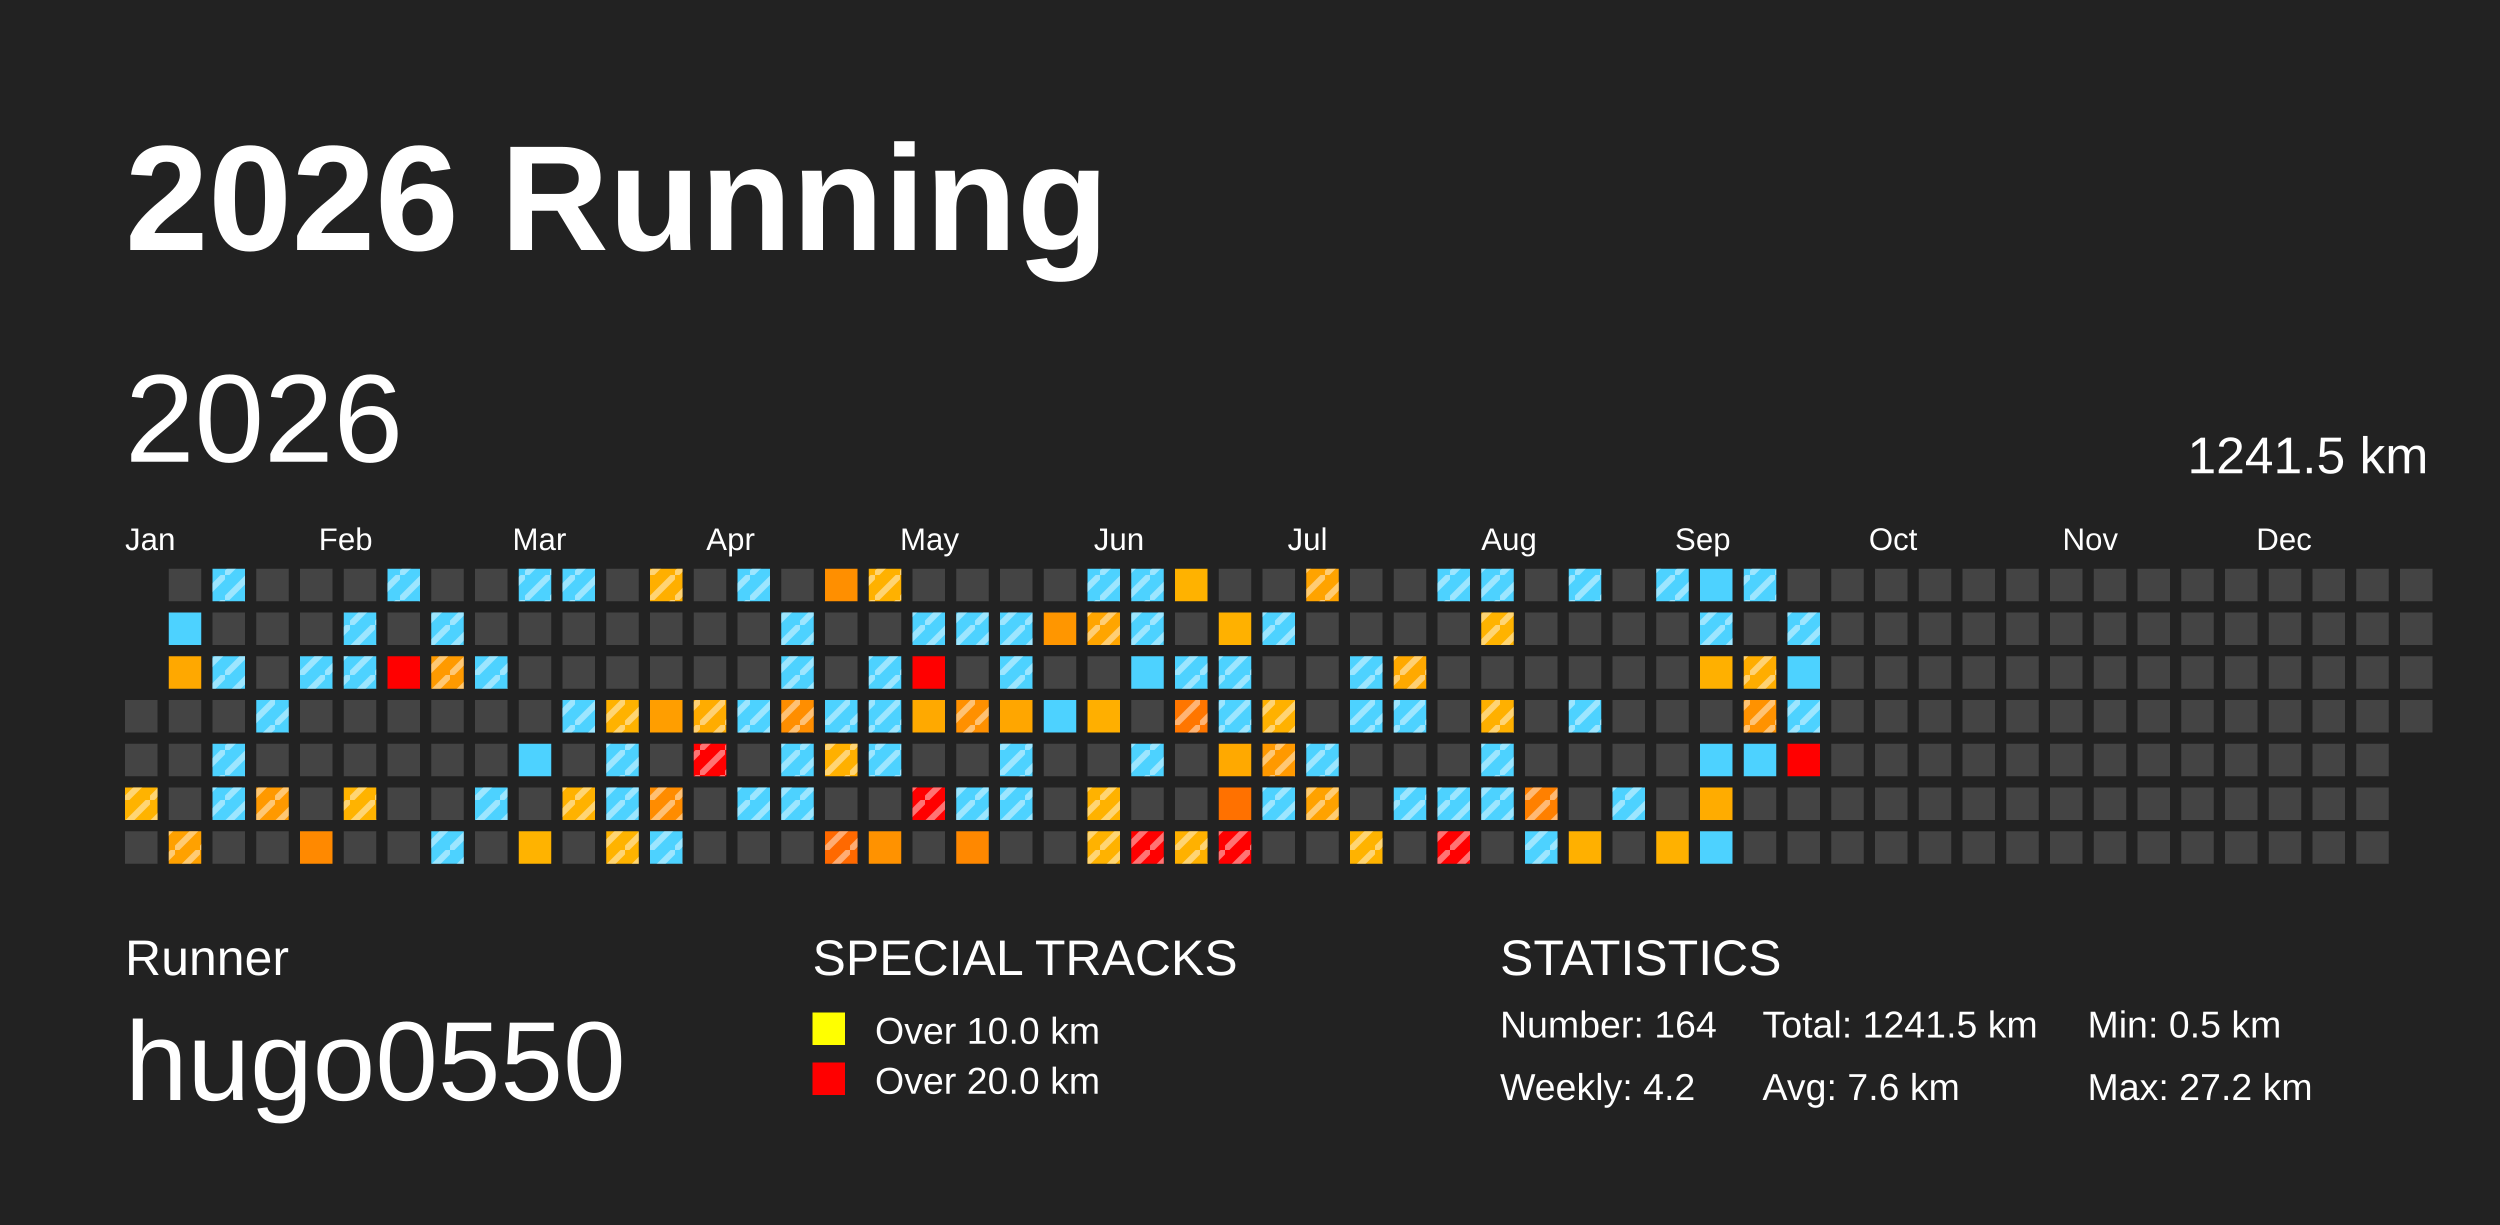
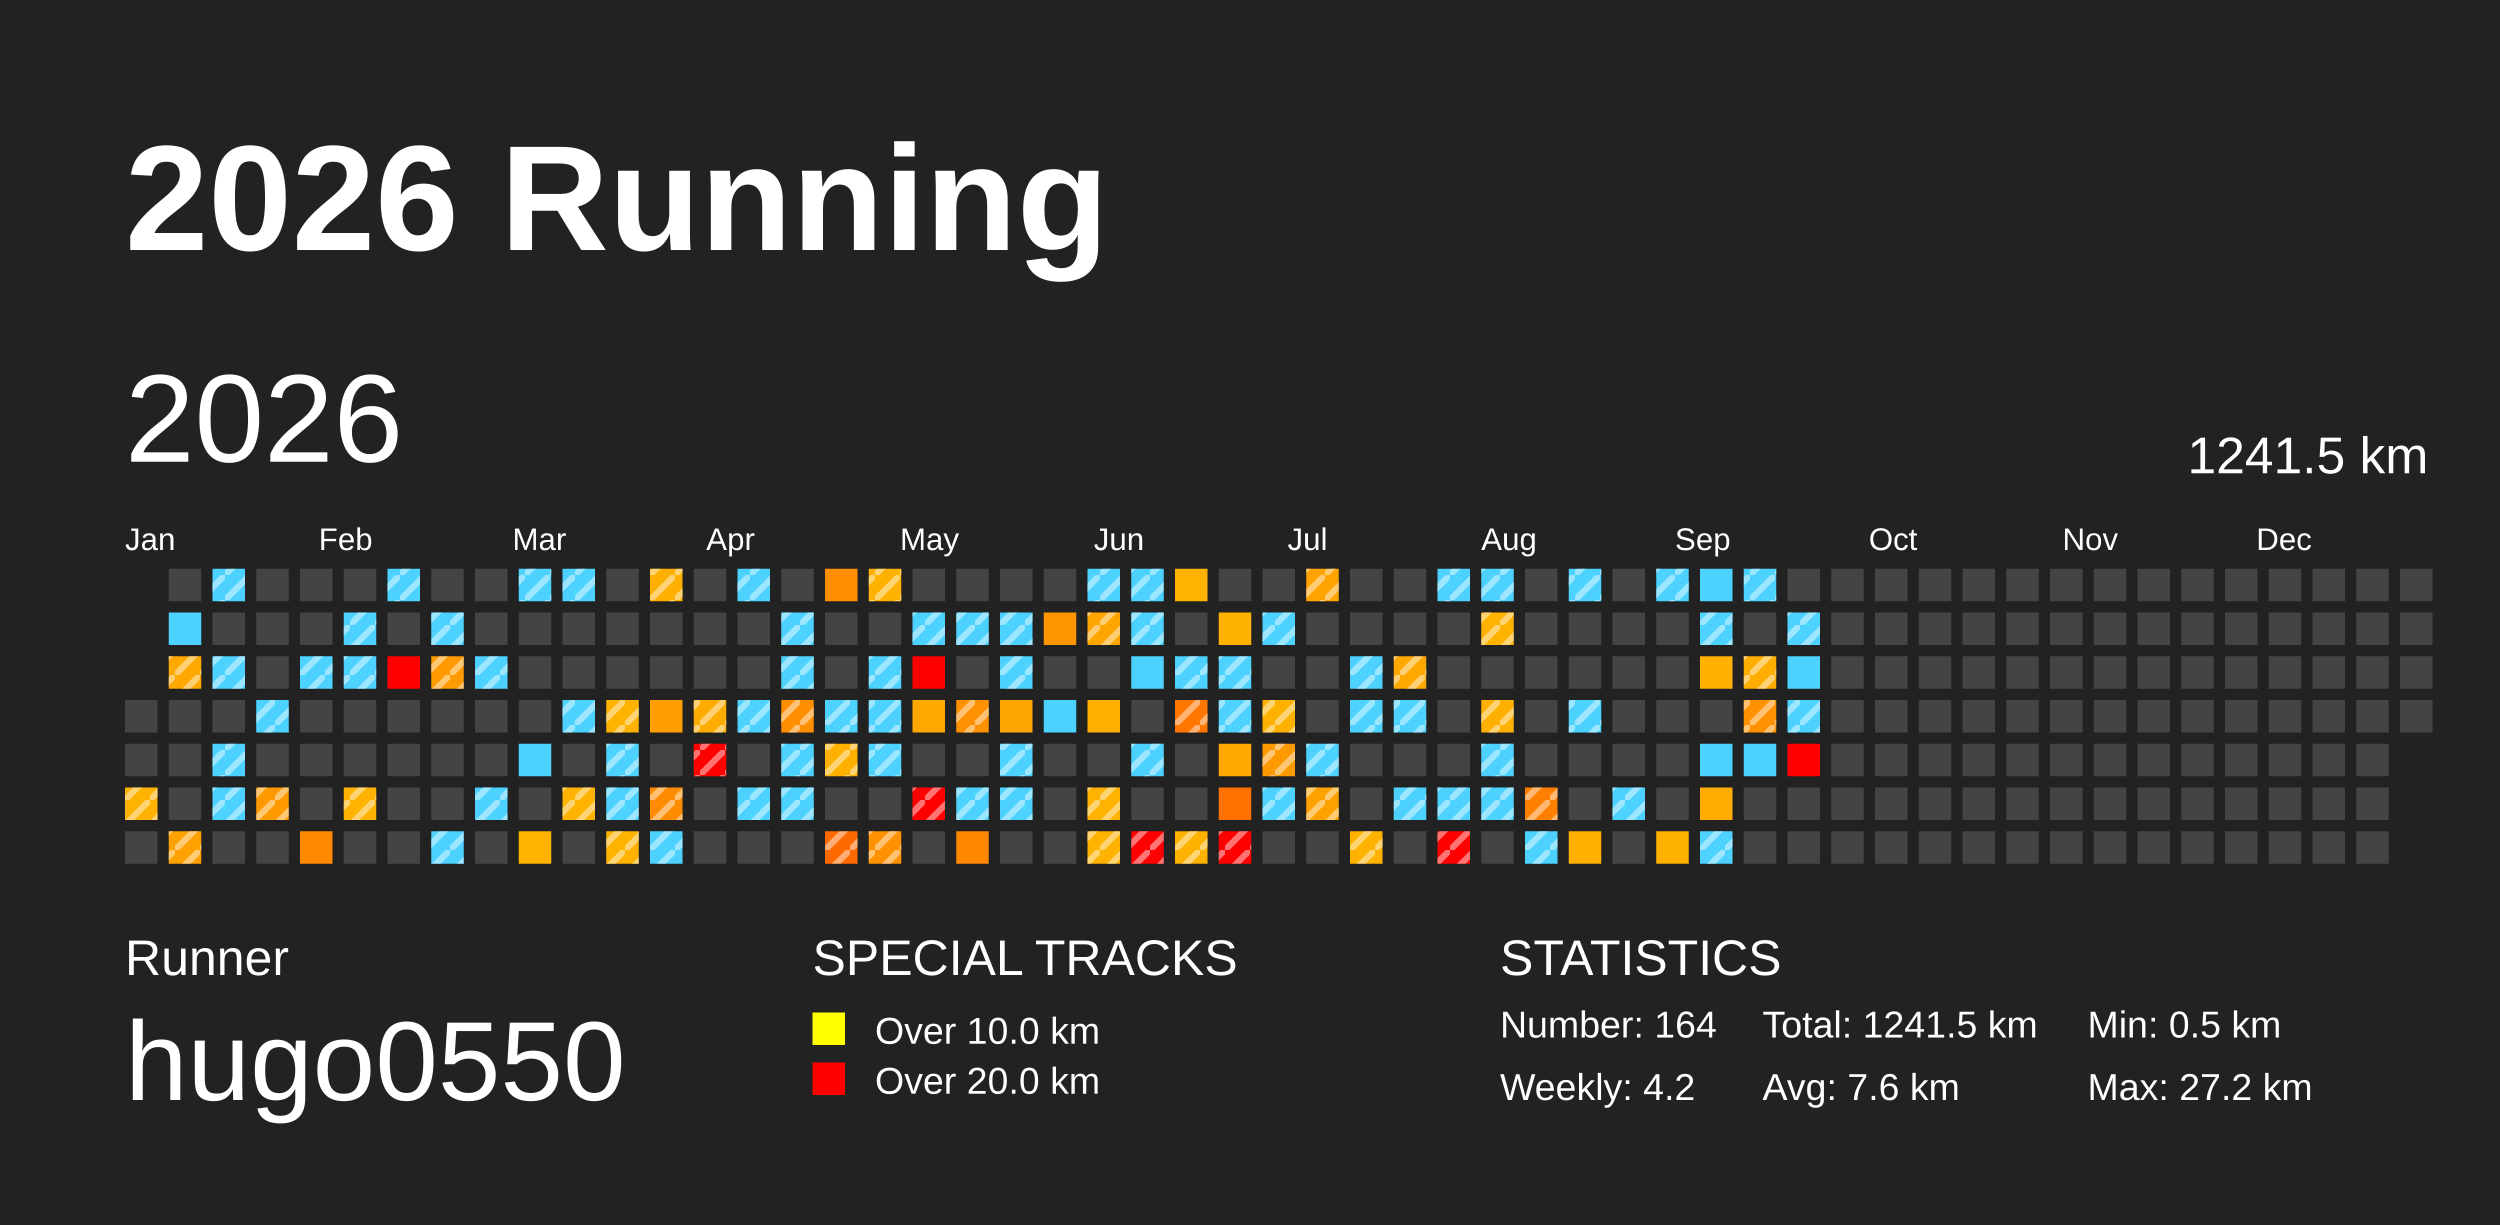
<svg xmlns="http://www.w3.org/2000/svg" baseProfile="full" height="98mm" version="1.1" viewBox="0,0,200,98" width="200mm">
  <defs>
    <pattern height="2" id="indoor-stripe" patternUnits="userSpaceOnUse" width="2">
      <line stroke="white" stroke-opacity="0.45" stroke-width="0.5" x1="0" x2="2" y1="2" y2="0" />
    </pattern>
  </defs>
  <rect fill="#222222" height="98" width="200" x="0" y="0" />
  <text fill="#FFFFFF" style="font-size:12px; font-family:Arial; font-weight:bold;" x="10" y="20">2026 Running</text>
  <text fill="#FFFFFF" style="font-size:4px; font-family:Arial" x="10" y="78">Runner</text>
  <text fill="#FFFFFF" style="font-size:9px; font-family:Arial" x="10" y="88">hugo0550</text>
  <text fill="#FFFFFF" style="font-size:4px; font-family:Arial" x="65" y="78">SPECIAL TRACKS</text>
  <rect fill="yellow" height="2.6" width="2.6" x="65" y="81" />
  <text fill="#FFFFFF" style="font-size:3px; font-family:Arial" x="70" y="83.5">Over 10.0 km</text>
  <rect fill="red" height="2.6" width="2.6" x="65" y="85" />
  <text fill="#FFFFFF" style="font-size:3px; font-family:Arial" x="70" y="87.5">Over 20.0 km</text>
  <text fill="#FFFFFF" style="font-size:4px; font-family:Arial" x="120" y="78">STATISTICS</text>
  <text fill="#FFFFFF" style="font-size:3px; font-family:Arial" x="120" y="83">Number: 164</text>
  <text fill="#FFFFFF" style="font-size:3px; font-family:Arial" x="120" y="88">Weekly: 4.2</text>
  <text fill="#FFFFFF" style="font-size:3px; font-family:Arial" x="141" y="83">Total: 1241.5 km</text>
  <text fill="#FFFFFF" style="font-size:3px; font-family:Arial" x="141" y="88">Avg: 7.6 km</text>
  <text fill="#FFFFFF" style="font-size:3px; font-family:Arial" x="167" y="83">Min: 0.5 km</text>
  <text fill="#FFFFFF" style="font-size:3px; font-family:Arial" x="167" y="88">Max: 27.2 km</text>
  <text dominant-baseline="hanging" fill="#FFFFFF" style="font-size:10.0px; font-family:Arial;" x="10" y="30">2026</text>
  <text dominant-baseline="hanging" fill="#FFFFFF" style="font-size:4.125px; font-family:Arial;" x="175" y="35">1241.5 km</text>
  <text fill="#FFFFFF" style="font-size:2.5px; font-family:Arial" x="10.0" y="44">Jan</text>
  <text fill="#FFFFFF" style="font-size:2.5px; font-family:Arial" x="25.5" y="44">Feb</text>
  <text fill="#FFFFFF" style="font-size:2.5px; font-family:Arial" x="41.0" y="44">Mar</text>
  <text fill="#FFFFFF" style="font-size:2.5px; font-family:Arial" x="56.5" y="44">Apr</text>
  <text fill="#FFFFFF" style="font-size:2.5px; font-family:Arial" x="72.0" y="44">May</text>
  <text fill="#FFFFFF" style="font-size:2.5px; font-family:Arial" x="87.5" y="44">Jun</text>
  <text fill="#FFFFFF" style="font-size:2.5px; font-family:Arial" x="103.0" y="44">Jul</text>
  <text fill="#FFFFFF" style="font-size:2.5px; font-family:Arial" x="118.5" y="44">Aug</text>
  <text fill="#FFFFFF" style="font-size:2.5px; font-family:Arial" x="134.0" y="44">Sep</text>
  <text fill="#FFFFFF" style="font-size:2.5px; font-family:Arial" x="149.5" y="44">Oct</text>
  <text fill="#FFFFFF" style="font-size:2.5px; font-family:Arial" x="165.0" y="44">Nov</text>
  <text fill="#FFFFFF" style="font-size:2.5px; font-family:Arial" x="180.5" y="44">Dec</text>
  <rect fill="#444444" height="2.6" width="2.6" x="10.0" y="56.0" />
  <rect fill="#444444" height="2.6" width="2.6" x="10.0" y="59.5" />
  <rect fill="#ffb300" height="2.6" width="2.6" x="10.0" y="63.0" />
  <rect fill="url(#indoor-stripe)" height="2.6" style="pointer-events: none;" width="2.6" x="10.0" y="63.0" />
  <rect fill="#444444" height="2.6" width="2.6" x="10.0" y="66.5" />
  <rect fill="#444444" height="2.6" width="2.6" x="13.5" y="45.5" />
  <rect fill="#4dd2ff" height="2.6" width="2.6" x="13.5" y="49.0" />
  <rect fill="#ffa800" height="2.6" width="2.6" x="13.5" y="52.5" />
+   <rect fill="url(#indoor-stripe)" height="2.6" style="pointer-events: none;" width="2.6" x="13.5" y="52.5" />
  <rect fill="#444444" height="2.6" width="2.6" x="13.5" y="56.0" />
  <rect fill="#444444" height="2.6" width="2.6" x="13.5" y="59.5" />
  <rect fill="#444444" height="2.6" width="2.6" x="13.5" y="63.0" />
  <rect fill="#ffa100" height="2.6" width="2.6" x="13.5" y="66.5" />
  <rect fill="url(#indoor-stripe)" height="2.6" style="pointer-events: none;" width="2.6" x="13.5" y="66.5" />
  <rect fill="#4dd2ff" height="2.6" width="2.6" x="17.0" y="45.5" />
  <rect fill="url(#indoor-stripe)" height="2.6" style="pointer-events: none;" width="2.6" x="17.0" y="45.5" />
  <rect fill="#444444" height="2.6" width="2.6" x="17.0" y="49.0" />
  <rect fill="#4dd2ff" height="2.6" width="2.6" x="17.0" y="52.5" />
  <rect fill="url(#indoor-stripe)" height="2.6" style="pointer-events: none;" width="2.6" x="17.0" y="52.5" />
  <rect fill="#444444" height="2.6" width="2.6" x="17.0" y="56.0" />
  <rect fill="#4dd2ff" height="2.6" width="2.6" x="17.0" y="59.5" />
  <rect fill="url(#indoor-stripe)" height="2.6" style="pointer-events: none;" width="2.6" x="17.0" y="59.5" />
  <rect fill="#4dd2ff" height="2.6" width="2.6" x="17.0" y="63.0" />
  <rect fill="url(#indoor-stripe)" height="2.6" style="pointer-events: none;" width="2.6" x="17.0" y="63.0" />
  <rect fill="#444444" height="2.6" width="2.6" x="17.0" y="66.5" />
  <rect fill="#444444" height="2.6" width="2.6" x="20.5" y="45.5" />
  <rect fill="#444444" height="2.6" width="2.6" x="20.5" y="49.0" />
  <rect fill="#444444" height="2.6" width="2.6" x="20.5" y="52.5" />
  <rect fill="#4dd2ff" height="2.6" width="2.6" x="20.5" y="56.0" />
  <rect fill="url(#indoor-stripe)" height="2.6" style="pointer-events: none;" width="2.6" x="20.5" y="56.0" />
  <rect fill="#444444" height="2.6" width="2.6" x="20.5" y="59.5" />
  <rect fill="#ff9900" height="2.6" width="2.6" x="20.5" y="63.0" />
  <rect fill="url(#indoor-stripe)" height="2.6" style="pointer-events: none;" width="2.6" x="20.5" y="63.0" />
  <rect fill="#444444" height="2.6" width="2.6" x="20.5" y="66.5" />
  <rect fill="#444444" height="2.6" width="2.6" x="24.0" y="45.5" />
  <rect fill="#444444" height="2.6" width="2.6" x="24.0" y="49.0" />
  <rect fill="#4dd2ff" height="2.6" width="2.6" x="24.0" y="52.5" />
  <rect fill="url(#indoor-stripe)" height="2.6" style="pointer-events: none;" width="2.6" x="24.0" y="52.5" />
  <rect fill="#444444" height="2.6" width="2.6" x="24.0" y="56.0" />
  <rect fill="#444444" height="2.6" width="2.6" x="24.0" y="59.5" />
  <rect fill="#444444" height="2.6" width="2.6" x="24.0" y="63.0" />
  <rect fill="#ff8900" height="2.6" width="2.6" x="24.0" y="66.5" />
  <rect fill="#444444" height="2.6" width="2.6" x="27.5" y="45.5" />
  <rect fill="#4dd2ff" height="2.6" width="2.6" x="27.5" y="49.0" />
  <rect fill="url(#indoor-stripe)" height="2.6" style="pointer-events: none;" width="2.6" x="27.5" y="49.0" />
  <rect fill="#4dd2ff" height="2.6" width="2.6" x="27.5" y="52.5" />
  <rect fill="url(#indoor-stripe)" height="2.6" style="pointer-events: none;" width="2.6" x="27.5" y="52.5" />
  <rect fill="#444444" height="2.6" width="2.6" x="27.5" y="56.0" />
  <rect fill="#444444" height="2.6" width="2.6" x="27.5" y="59.5" />
  <rect fill="#ffb300" height="2.6" width="2.6" x="27.5" y="63.0" />
  <rect fill="url(#indoor-stripe)" height="2.6" style="pointer-events: none;" width="2.6" x="27.5" y="63.0" />
  <rect fill="#444444" height="2.6" width="2.6" x="27.5" y="66.5" />
  <rect fill="#4dd2ff" height="2.6" width="2.6" x="31.0" y="45.5" />
  <rect fill="url(#indoor-stripe)" height="2.6" style="pointer-events: none;" width="2.6" x="31.0" y="45.5" />
  <rect fill="#444444" height="2.6" width="2.6" x="31.0" y="49.0" />
  <rect fill="red" height="2.6" width="2.6" x="31.0" y="52.5" />
  <rect fill="#444444" height="2.6" width="2.6" x="31.0" y="56.0" />
  <rect fill="#444444" height="2.6" width="2.6" x="31.0" y="59.5" />
  <rect fill="#444444" height="2.6" width="2.6" x="31.0" y="63.0" />
  <rect fill="#444444" height="2.6" width="2.6" x="31.0" y="66.5" />
  <rect fill="#444444" height="2.6" width="2.6" x="34.5" y="45.5" />
  <rect fill="#4dd2ff" height="2.6" width="2.6" x="34.5" y="49.0" />
  <rect fill="url(#indoor-stripe)" height="2.6" style="pointer-events: none;" width="2.6" x="34.5" y="49.0" />
  <rect fill="#ff9a00" height="2.6" width="2.6" x="34.5" y="52.5" />
  <rect fill="url(#indoor-stripe)" height="2.6" style="pointer-events: none;" width="2.6" x="34.5" y="52.5" />
  <rect fill="#444444" height="2.6" width="2.6" x="34.5" y="56.0" />
  <rect fill="#444444" height="2.6" width="2.6" x="34.5" y="59.5" />
  <rect fill="#444444" height="2.6" width="2.6" x="34.5" y="63.0" />
  <rect fill="#4dd2ff" height="2.6" width="2.6" x="34.5" y="66.5" />
  <rect fill="url(#indoor-stripe)" height="2.6" style="pointer-events: none;" width="2.6" x="34.5" y="66.5" />
  <rect fill="#444444" height="2.6" width="2.6" x="38.0" y="45.5" />
  <rect fill="#444444" height="2.6" width="2.6" x="38.0" y="49.0" />
  <rect fill="#4dd2ff" height="2.6" width="2.6" x="38.0" y="52.5" />
  <rect fill="url(#indoor-stripe)" height="2.6" style="pointer-events: none;" width="2.6" x="38.0" y="52.5" />
  <rect fill="#444444" height="2.6" width="2.6" x="38.0" y="56.0" />
  <rect fill="#444444" height="2.6" width="2.6" x="38.0" y="59.5" />
  <rect fill="#4dd2ff" height="2.6" width="2.6" x="38.0" y="63.0" />
  <rect fill="url(#indoor-stripe)" height="2.6" style="pointer-events: none;" width="2.6" x="38.0" y="63.0" />
  <rect fill="#444444" height="2.6" width="2.6" x="38.0" y="66.5" />
  <rect fill="#4dd2ff" height="2.6" width="2.6" x="41.5" y="45.5" />
  <rect fill="url(#indoor-stripe)" height="2.6" style="pointer-events: none;" width="2.6" x="41.5" y="45.5" />
  <rect fill="#444444" height="2.6" width="2.6" x="41.5" y="49.0" />
  <rect fill="#444444" height="2.6" width="2.6" x="41.5" y="52.5" />
  <rect fill="#444444" height="2.6" width="2.6" x="41.5" y="56.0" />
  <rect fill="#4dd2ff" height="2.6" width="2.6" x="41.5" y="59.5" />
  <rect fill="#444444" height="2.6" width="2.6" x="41.5" y="63.0" />
  <rect fill="#ffb300" height="2.6" width="2.6" x="41.5" y="66.5" />
  <rect fill="#4dd2ff" height="2.6" width="2.6" x="45.0" y="45.5" />
  <rect fill="url(#indoor-stripe)" height="2.6" style="pointer-events: none;" width="2.6" x="45.0" y="45.5" />
  <rect fill="#444444" height="2.6" width="2.6" x="45.0" y="49.0" />
  <rect fill="#444444" height="2.6" width="2.6" x="45.0" y="52.5" />
  <rect fill="#4dd2ff" height="2.6" width="2.6" x="45.0" y="56.0" />
  <rect fill="url(#indoor-stripe)" height="2.6" style="pointer-events: none;" width="2.6" x="45.0" y="56.0" />
  <rect fill="#444444" height="2.6" width="2.6" x="45.0" y="59.5" />
  <rect fill="#ffb200" height="2.6" width="2.6" x="45.0" y="63.0" />
  <rect fill="url(#indoor-stripe)" height="2.6" style="pointer-events: none;" width="2.6" x="45.0" y="63.0" />
  <rect fill="#444444" height="2.6" width="2.6" x="45.0" y="66.5" />
  <rect fill="#444444" height="2.6" width="2.6" x="48.5" y="45.5" />
  <rect fill="#444444" height="2.6" width="2.6" x="48.5" y="49.0" />
  <rect fill="#444444" height="2.6" width="2.6" x="48.5" y="52.5" />
  <rect fill="#ffb200" height="2.6" width="2.6" x="48.5" y="56.0" />
  <rect fill="url(#indoor-stripe)" height="2.6" style="pointer-events: none;" width="2.6" x="48.5" y="56.0" />
  <rect fill="#4dd2ff" height="2.6" width="2.6" x="48.5" y="59.5" />
  <rect fill="url(#indoor-stripe)" height="2.6" style="pointer-events: none;" width="2.6" x="48.5" y="59.5" />
  <rect fill="#4dd2ff" height="2.6" width="2.6" x="48.5" y="63.0" />
  <rect fill="url(#indoor-stripe)" height="2.6" style="pointer-events: none;" width="2.6" x="48.5" y="63.0" />
  <rect fill="#ffb300" height="2.6" width="2.6" x="48.5" y="66.5" />
  <rect fill="url(#indoor-stripe)" height="2.6" style="pointer-events: none;" width="2.6" x="48.5" y="66.5" />
  <rect fill="#ffaf00" height="2.6" width="2.6" x="52.0" y="45.5" />
  <rect fill="url(#indoor-stripe)" height="2.6" style="pointer-events: none;" width="2.6" x="52.0" y="45.5" />
  <rect fill="#444444" height="2.6" width="2.6" x="52.0" y="49.0" />
  <rect fill="#444444" height="2.6" width="2.6" x="52.0" y="52.5" />
  <rect fill="#ff9e00" height="2.6" width="2.6" x="52.0" y="56.0" />
  <rect fill="#444444" height="2.6" width="2.6" x="52.0" y="59.5" />
  <rect fill="#ff8c00" height="2.6" width="2.6" x="52.0" y="63.0" />
  <rect fill="url(#indoor-stripe)" height="2.6" style="pointer-events: none;" width="2.6" x="52.0" y="63.0" />
  <rect fill="#4dd2ff" height="2.6" width="2.6" x="52.0" y="66.5" />
  <rect fill="url(#indoor-stripe)" height="2.6" style="pointer-events: none;" width="2.6" x="52.0" y="66.5" />
  <rect fill="#444444" height="2.6" width="2.6" x="55.5" y="45.5" />
  <rect fill="#444444" height="2.6" width="2.6" x="55.5" y="49.0" />
  <rect fill="#444444" height="2.6" width="2.6" x="55.5" y="52.5" />
  <rect fill="#ffac00" height="2.6" width="2.6" x="55.5" y="56.0" />
  <rect fill="url(#indoor-stripe)" height="2.6" style="pointer-events: none;" width="2.6" x="55.5" y="56.0" />
  <rect fill="red" height="2.6" width="2.6" x="55.5" y="59.5" />
  <rect fill="url(#indoor-stripe)" height="2.6" style="pointer-events: none;" width="2.6" x="55.5" y="59.5" />
  <rect fill="#444444" height="2.6" width="2.6" x="55.5" y="63.0" />
  <rect fill="#444444" height="2.6" width="2.6" x="55.5" y="66.5" />
  <rect fill="#4dd2ff" height="2.6" width="2.6" x="59.0" y="45.5" />
  <rect fill="url(#indoor-stripe)" height="2.6" style="pointer-events: none;" width="2.6" x="59.0" y="45.5" />
  <rect fill="#444444" height="2.6" width="2.6" x="59.0" y="49.0" />
  <rect fill="#444444" height="2.6" width="2.6" x="59.0" y="52.5" />
  <rect fill="#4dd2ff" height="2.6" width="2.6" x="59.0" y="56.0" />
  <rect fill="url(#indoor-stripe)" height="2.6" style="pointer-events: none;" width="2.6" x="59.0" y="56.0" />
  <rect fill="#444444" height="2.6" width="2.6" x="59.0" y="59.5" />
  <rect fill="#4dd2ff" height="2.6" width="2.6" x="59.0" y="63.0" />
  <rect fill="url(#indoor-stripe)" height="2.6" style="pointer-events: none;" width="2.6" x="59.0" y="63.0" />
  <rect fill="#444444" height="2.6" width="2.6" x="59.0" y="66.5" />
  <rect fill="#444444" height="2.6" width="2.6" x="62.5" y="45.5" />
  <rect fill="#4dd2ff" height="2.6" width="2.6" x="62.5" y="49.0" />
  <rect fill="url(#indoor-stripe)" height="2.6" style="pointer-events: none;" width="2.6" x="62.5" y="49.0" />
  <rect fill="#4dd2ff" height="2.6" width="2.6" x="62.5" y="52.5" />
  <rect fill="url(#indoor-stripe)" height="2.6" style="pointer-events: none;" width="2.6" x="62.5" y="52.5" />
  <rect fill="#ff8e00" height="2.6" width="2.6" x="62.5" y="56.0" />
  <rect fill="url(#indoor-stripe)" height="2.6" style="pointer-events: none;" width="2.6" x="62.5" y="56.0" />
  <rect fill="#4dd2ff" height="2.6" width="2.6" x="62.5" y="59.5" />
  <rect fill="url(#indoor-stripe)" height="2.6" style="pointer-events: none;" width="2.6" x="62.5" y="59.5" />
  <rect fill="#4dd2ff" height="2.6" width="2.6" x="62.5" y="63.0" />
  <rect fill="url(#indoor-stripe)" height="2.6" style="pointer-events: none;" width="2.6" x="62.5" y="63.0" />
  <rect fill="#444444" height="2.6" width="2.6" x="62.5" y="66.5" />
  <rect fill="#ff8f00" height="2.6" width="2.6" x="66.0" y="45.5" />
  <rect fill="#444444" height="2.6" width="2.6" x="66.0" y="49.0" />
  <rect fill="#444444" height="2.6" width="2.6" x="66.0" y="52.5" />
  <rect fill="#4dd2ff" height="2.6" width="2.6" x="66.0" y="56.0" />
  <rect fill="url(#indoor-stripe)" height="2.6" style="pointer-events: none;" width="2.6" x="66.0" y="56.0" />
  <rect fill="#ffb000" height="2.6" width="2.6" x="66.0" y="59.5" />
  <rect fill="url(#indoor-stripe)" height="2.6" style="pointer-events: none;" width="2.6" x="66.0" y="59.5" />
  <rect fill="#444444" height="2.6" width="2.6" x="66.0" y="63.0" />
  <rect fill="#ff6900" height="2.6" width="2.6" x="66.0" y="66.5" />
  <rect fill="url(#indoor-stripe)" height="2.6" style="pointer-events: none;" width="2.6" x="66.0" y="66.5" />
  <rect fill="#ffb100" height="2.6" width="2.6" x="69.5" y="45.5" />
  <rect fill="url(#indoor-stripe)" height="2.6" style="pointer-events: none;" width="2.6" x="69.5" y="45.5" />
  <rect fill="#444444" height="2.6" width="2.6" x="69.5" y="49.0" />
  <rect fill="#4dd2ff" height="2.6" width="2.6" x="69.5" y="52.5" />
  <rect fill="url(#indoor-stripe)" height="2.6" style="pointer-events: none;" width="2.6" x="69.5" y="52.5" />
  <rect fill="#4dd2ff" height="2.6" width="2.6" x="69.5" y="56.0" />
  <rect fill="url(#indoor-stripe)" height="2.6" style="pointer-events: none;" width="2.6" x="69.5" y="56.0" />
  <rect fill="#4dd2ff" height="2.6" width="2.6" x="69.5" y="59.5" />
  <rect fill="url(#indoor-stripe)" height="2.6" style="pointer-events: none;" width="2.6" x="69.5" y="59.5" />
  <rect fill="#444444" height="2.6" width="2.6" x="69.5" y="63.0" />
  <rect fill="#ff9200" height="2.6" width="2.6" x="69.5" y="66.5" />
+   <rect fill="url(#indoor-stripe)" height="2.6" style="pointer-events: none;" width="2.6" x="69.5" y="66.5" />
  <rect fill="#444444" height="2.6" width="2.6" x="73.0" y="45.5" />
  <rect fill="#4dd2ff" height="2.6" width="2.6" x="73.0" y="49.0" />
  <rect fill="url(#indoor-stripe)" height="2.6" style="pointer-events: none;" width="2.6" x="73.0" y="49.0" />
  <rect fill="red" height="2.6" width="2.6" x="73.0" y="52.5" />
  <rect fill="#ffa900" height="2.6" width="2.6" x="73.0" y="56.0" />
  <rect fill="#444444" height="2.6" width="2.6" x="73.0" y="59.5" />
  <rect fill="red" height="2.6" width="2.6" x="73.0" y="63.0" />
  <rect fill="url(#indoor-stripe)" height="2.6" style="pointer-events: none;" width="2.6" x="73.0" y="63.0" />
  <rect fill="#444444" height="2.6" width="2.6" x="73.0" y="66.5" />
  <rect fill="#444444" height="2.6" width="2.6" x="76.5" y="45.5" />
  <rect fill="#4dd2ff" height="2.6" width="2.6" x="76.5" y="49.0" />
  <rect fill="url(#indoor-stripe)" height="2.6" style="pointer-events: none;" width="2.6" x="76.5" y="49.0" />
  <rect fill="#444444" height="2.6" width="2.6" x="76.5" y="52.5" />
  <rect fill="#ff9000" height="2.6" width="2.6" x="76.5" y="56.0" />
  <rect fill="url(#indoor-stripe)" height="2.6" style="pointer-events: none;" width="2.6" x="76.5" y="56.0" />
  <rect fill="#444444" height="2.6" width="2.6" x="76.5" y="59.5" />
  <rect fill="#4dd2ff" height="2.6" width="2.6" x="76.5" y="63.0" />
  <rect fill="url(#indoor-stripe)" height="2.6" style="pointer-events: none;" width="2.6" x="76.5" y="63.0" />
  <rect fill="#ff8800" height="2.6" width="2.6" x="76.5" y="66.5" />
  <rect fill="#444444" height="2.6" width="2.6" x="80.0" y="45.5" />
  <rect fill="#4dd2ff" height="2.6" width="2.6" x="80.0" y="49.0" />
  <rect fill="url(#indoor-stripe)" height="2.6" style="pointer-events: none;" width="2.6" x="80.0" y="49.0" />
  <rect fill="#4dd2ff" height="2.6" width="2.6" x="80.0" y="52.5" />
  <rect fill="url(#indoor-stripe)" height="2.6" style="pointer-events: none;" width="2.6" x="80.0" y="52.5" />
  <rect fill="#ffa600" height="2.6" width="2.6" x="80.0" y="56.0" />
  <rect fill="#4dd2ff" height="2.6" width="2.6" x="80.0" y="59.5" />
  <rect fill="url(#indoor-stripe)" height="2.6" style="pointer-events: none;" width="2.6" x="80.0" y="59.5" />
  <rect fill="#4dd2ff" height="2.6" width="2.6" x="80.0" y="63.0" />
  <rect fill="url(#indoor-stripe)" height="2.6" style="pointer-events: none;" width="2.6" x="80.0" y="63.0" />
  <rect fill="#444444" height="2.6" width="2.6" x="80.0" y="66.5" />
  <rect fill="#444444" height="2.6" width="2.6" x="83.5" y="45.5" />
  <rect fill="#ff9600" height="2.6" width="2.6" x="83.5" y="49.0" />
  <rect fill="#444444" height="2.6" width="2.6" x="83.5" y="52.5" />
  <rect fill="#4dd2ff" height="2.6" width="2.6" x="83.5" y="56.0" />
  <rect fill="#444444" height="2.6" width="2.6" x="83.5" y="59.5" />
  <rect fill="#444444" height="2.6" width="2.6" x="83.5" y="63.0" />
  <rect fill="#444444" height="2.6" width="2.6" x="83.5" y="66.5" />
  <rect fill="#4dd2ff" height="2.6" width="2.6" x="87.0" y="45.5" />
  <rect fill="url(#indoor-stripe)" height="2.6" style="pointer-events: none;" width="2.6" x="87.0" y="45.5" />
  <rect fill="#ffa500" height="2.6" width="2.6" x="87.0" y="49.0" />
  <rect fill="url(#indoor-stripe)" height="2.6" style="pointer-events: none;" width="2.6" x="87.0" y="49.0" />
  <rect fill="#444444" height="2.6" width="2.6" x="87.0" y="52.5" />
  <rect fill="#ffaf00" height="2.6" width="2.6" x="87.0" y="56.0" />
  <rect fill="#444444" height="2.6" width="2.6" x="87.0" y="59.5" />
  <rect fill="#ffb200" height="2.6" width="2.6" x="87.0" y="63.0" />
  <rect fill="url(#indoor-stripe)" height="2.6" style="pointer-events: none;" width="2.6" x="87.0" y="63.0" />
  <rect fill="#ffb200" height="2.6" width="2.6" x="87.0" y="66.5" />
  <rect fill="url(#indoor-stripe)" height="2.6" style="pointer-events: none;" width="2.6" x="87.0" y="66.5" />
  <rect fill="#4dd2ff" height="2.6" width="2.6" x="90.5" y="45.5" />
  <rect fill="url(#indoor-stripe)" height="2.6" style="pointer-events: none;" width="2.6" x="90.5" y="45.5" />
  <rect fill="#4dd2ff" height="2.6" width="2.6" x="90.5" y="49.0" />
  <rect fill="url(#indoor-stripe)" height="2.6" style="pointer-events: none;" width="2.6" x="90.5" y="49.0" />
  <rect fill="#4dd2ff" height="2.6" width="2.6" x="90.5" y="52.5" />
  <rect fill="#444444" height="2.6" width="2.6" x="90.5" y="56.0" />
  <rect fill="#4dd2ff" height="2.6" width="2.6" x="90.5" y="59.5" />
  <rect fill="url(#indoor-stripe)" height="2.6" style="pointer-events: none;" width="2.6" x="90.5" y="59.5" />
  <rect fill="#444444" height="2.6" width="2.6" x="90.5" y="63.0" />
  <rect fill="red" height="2.6" width="2.6" x="90.5" y="66.5" />
  <rect fill="url(#indoor-stripe)" height="2.6" style="pointer-events: none;" width="2.6" x="90.5" y="66.5" />
  <rect fill="#ffb200" height="2.6" width="2.6" x="94.0" y="45.5" />
  <rect fill="#444444" height="2.6" width="2.6" x="94.0" y="49.0" />
  <rect fill="#4dd2ff" height="2.6" width="2.6" x="94.0" y="52.5" />
  <rect fill="url(#indoor-stripe)" height="2.6" style="pointer-events: none;" width="2.6" x="94.0" y="52.5" />
  <rect fill="#ff7600" height="2.6" width="2.6" x="94.0" y="56.0" />
  <rect fill="url(#indoor-stripe)" height="2.6" style="pointer-events: none;" width="2.6" x="94.0" y="56.0" />
  <rect fill="#444444" height="2.6" width="2.6" x="94.0" y="59.5" />
  <rect fill="#444444" height="2.6" width="2.6" x="94.0" y="63.0" />
  <rect fill="#ffb100" height="2.6" width="2.6" x="94.0" y="66.5" />
  <rect fill="url(#indoor-stripe)" height="2.6" style="pointer-events: none;" width="2.6" x="94.0" y="66.5" />
  <rect fill="#444444" height="2.6" width="2.6" x="97.5" y="45.5" />
  <rect fill="#ffb100" height="2.6" width="2.6" x="97.5" y="49.0" />
  <rect fill="#4dd2ff" height="2.6" width="2.6" x="97.5" y="52.5" />
  <rect fill="url(#indoor-stripe)" height="2.6" style="pointer-events: none;" width="2.6" x="97.5" y="52.5" />
  <rect fill="#4dd2ff" height="2.6" width="2.6" x="97.5" y="56.0" />
  <rect fill="url(#indoor-stripe)" height="2.6" style="pointer-events: none;" width="2.6" x="97.5" y="56.0" />
  <rect fill="#ffa900" height="2.6" width="2.6" x="97.5" y="59.5" />
  <rect fill="#ff7100" height="2.6" width="2.6" x="97.5" y="63.0" />
  <rect fill="red" height="2.6" width="2.6" x="97.5" y="66.5" />
  <rect fill="url(#indoor-stripe)" height="2.6" style="pointer-events: none;" width="2.6" x="97.5" y="66.5" />
  <rect fill="#444444" height="2.6" width="2.6" x="101.0" y="45.5" />
  <rect fill="#4dd2ff" height="2.6" width="2.6" x="101.0" y="49.0" />
  <rect fill="url(#indoor-stripe)" height="2.6" style="pointer-events: none;" width="2.6" x="101.0" y="49.0" />
  <rect fill="#444444" height="2.6" width="2.6" x="101.0" y="52.5" />
  <rect fill="#ffb100" height="2.6" width="2.6" x="101.0" y="56.0" />
  <rect fill="url(#indoor-stripe)" height="2.6" style="pointer-events: none;" width="2.6" x="101.0" y="56.0" />
  <rect fill="#ff9900" height="2.6" width="2.6" x="101.0" y="59.5" />
  <rect fill="url(#indoor-stripe)" height="2.6" style="pointer-events: none;" width="2.6" x="101.0" y="59.5" />
  <rect fill="#4dd2ff" height="2.6" width="2.6" x="101.0" y="63.0" />
  <rect fill="url(#indoor-stripe)" height="2.6" style="pointer-events: none;" width="2.6" x="101.0" y="63.0" />
  <rect fill="#444444" height="2.6" width="2.6" x="101.0" y="66.5" />
  <rect fill="#ffa300" height="2.6" width="2.6" x="104.5" y="45.5" />
  <rect fill="url(#indoor-stripe)" height="2.6" style="pointer-events: none;" width="2.6" x="104.5" y="45.5" />
  <rect fill="#444444" height="2.6" width="2.6" x="104.5" y="49.0" />
  <rect fill="#444444" height="2.6" width="2.6" x="104.5" y="52.5" />
  <rect fill="#444444" height="2.6" width="2.6" x="104.5" y="56.0" />
  <rect fill="#4dd2ff" height="2.6" width="2.6" x="104.5" y="59.5" />
  <rect fill="url(#indoor-stripe)" height="2.6" style="pointer-events: none;" width="2.6" x="104.5" y="59.5" />
  <rect fill="#ffa200" height="2.6" width="2.6" x="104.5" y="63.0" />
  <rect fill="url(#indoor-stripe)" height="2.6" style="pointer-events: none;" width="2.6" x="104.5" y="63.0" />
  <rect fill="#444444" height="2.6" width="2.6" x="104.5" y="66.5" />
  <rect fill="#444444" height="2.6" width="2.6" x="108.0" y="45.5" />
  <rect fill="#444444" height="2.6" width="2.6" x="108.0" y="49.0" />
  <rect fill="#4dd2ff" height="2.6" width="2.6" x="108.0" y="52.5" />
  <rect fill="url(#indoor-stripe)" height="2.6" style="pointer-events: none;" width="2.6" x="108.0" y="52.5" />
  <rect fill="#4dd2ff" height="2.6" width="2.6" x="108.0" y="56.0" />
  <rect fill="url(#indoor-stripe)" height="2.6" style="pointer-events: none;" width="2.6" x="108.0" y="56.0" />
  <rect fill="#444444" height="2.6" width="2.6" x="108.0" y="59.5" />
  <rect fill="#444444" height="2.6" width="2.6" x="108.0" y="63.0" />
  <rect fill="#ffb300" height="2.6" width="2.6" x="108.0" y="66.5" />
  <rect fill="url(#indoor-stripe)" height="2.6" style="pointer-events: none;" width="2.6" x="108.0" y="66.5" />
  <rect fill="#444444" height="2.6" width="2.6" x="111.5" y="45.5" />
  <rect fill="#444444" height="2.6" width="2.6" x="111.5" y="49.0" />
  <rect fill="#ffa900" height="2.6" width="2.6" x="111.5" y="52.5" />
  <rect fill="url(#indoor-stripe)" height="2.6" style="pointer-events: none;" width="2.6" x="111.5" y="52.5" />
  <rect fill="#4dd2ff" height="2.6" width="2.6" x="111.5" y="56.0" />
  <rect fill="url(#indoor-stripe)" height="2.6" style="pointer-events: none;" width="2.6" x="111.5" y="56.0" />
  <rect fill="#444444" height="2.6" width="2.6" x="111.5" y="59.5" />
  <rect fill="#4dd2ff" height="2.6" width="2.6" x="111.5" y="63.0" />
  <rect fill="url(#indoor-stripe)" height="2.6" style="pointer-events: none;" width="2.6" x="111.5" y="63.0" />
  <rect fill="#444444" height="2.6" width="2.6" x="111.5" y="66.5" />
  <rect fill="#4dd2ff" height="2.6" width="2.6" x="115.0" y="45.5" />
  <rect fill="url(#indoor-stripe)" height="2.6" style="pointer-events: none;" width="2.6" x="115.0" y="45.5" />
  <rect fill="#444444" height="2.6" width="2.6" x="115.0" y="49.0" />
  <rect fill="#444444" height="2.6" width="2.6" x="115.0" y="52.5" />
  <rect fill="#444444" height="2.6" width="2.6" x="115.0" y="56.0" />
  <rect fill="#444444" height="2.6" width="2.6" x="115.0" y="59.5" />
  <rect fill="#4dd2ff" height="2.6" width="2.6" x="115.0" y="63.0" />
  <rect fill="url(#indoor-stripe)" height="2.6" style="pointer-events: none;" width="2.6" x="115.0" y="63.0" />
  <rect fill="red" height="2.6" width="2.6" x="115.0" y="66.5" />
  <rect fill="url(#indoor-stripe)" height="2.6" style="pointer-events: none;" width="2.6" x="115.0" y="66.5" />
  <rect fill="#4dd2ff" height="2.6" width="2.6" x="118.5" y="45.5" />
  <rect fill="url(#indoor-stripe)" height="2.6" style="pointer-events: none;" width="2.6" x="118.5" y="45.5" />
  <rect fill="#ffb300" height="2.6" width="2.6" x="118.5" y="49.0" />
  <rect fill="url(#indoor-stripe)" height="2.6" style="pointer-events: none;" width="2.6" x="118.5" y="49.0" />
  <rect fill="#444444" height="2.6" width="2.6" x="118.5" y="52.5" />
  <rect fill="#ffb000" height="2.6" width="2.6" x="118.5" y="56.0" />
  <rect fill="url(#indoor-stripe)" height="2.6" style="pointer-events: none;" width="2.6" x="118.5" y="56.0" />
  <rect fill="#4dd2ff" height="2.6" width="2.6" x="118.5" y="59.5" />
  <rect fill="url(#indoor-stripe)" height="2.6" style="pointer-events: none;" width="2.6" x="118.5" y="59.5" />
  <rect fill="#4dd2ff" height="2.6" width="2.6" x="118.5" y="63.0" />
  <rect fill="url(#indoor-stripe)" height="2.6" style="pointer-events: none;" width="2.6" x="118.5" y="63.0" />
  <rect fill="#444444" height="2.6" width="2.6" x="118.5" y="66.5" />
  <rect fill="#444444" height="2.6" width="2.6" x="122.0" y="45.5" />
  <rect fill="#444444" height="2.6" width="2.6" x="122.0" y="49.0" />
  <rect fill="#444444" height="2.6" width="2.6" x="122.0" y="52.5" />
  <rect fill="#444444" height="2.6" width="2.6" x="122.0" y="56.0" />
  <rect fill="#444444" height="2.6" width="2.6" x="122.0" y="59.5" />
  <rect fill="#ff8000" height="2.6" width="2.6" x="122.0" y="63.0" />
  <rect fill="url(#indoor-stripe)" height="2.6" style="pointer-events: none;" width="2.6" x="122.0" y="63.0" />
  <rect fill="#4dd2ff" height="2.6" width="2.6" x="122.0" y="66.5" />
  <rect fill="url(#indoor-stripe)" height="2.6" style="pointer-events: none;" width="2.6" x="122.0" y="66.5" />
  <rect fill="#4dd2ff" height="2.6" width="2.6" x="125.5" y="45.5" />
  <rect fill="url(#indoor-stripe)" height="2.6" style="pointer-events: none;" width="2.6" x="125.5" y="45.5" />
  <rect fill="#444444" height="2.6" width="2.6" x="125.5" y="49.0" />
  <rect fill="#444444" height="2.6" width="2.6" x="125.5" y="52.5" />
  <rect fill="#4dd2ff" height="2.6" width="2.6" x="125.5" y="56.0" />
  <rect fill="url(#indoor-stripe)" height="2.6" style="pointer-events: none;" width="2.6" x="125.5" y="56.0" />
  <rect fill="#444444" height="2.6" width="2.6" x="125.5" y="59.5" />
  <rect fill="#444444" height="2.6" width="2.6" x="125.5" y="63.0" />
  <rect fill="#ffb000" height="2.6" width="2.6" x="125.5" y="66.5" />
  <rect fill="#444444" height="2.6" width="2.6" x="129.0" y="45.5" />
  <rect fill="#444444" height="2.6" width="2.6" x="129.0" y="49.0" />
  <rect fill="#444444" height="2.6" width="2.6" x="129.0" y="52.5" />
  <rect fill="#444444" height="2.6" width="2.6" x="129.0" y="56.0" />
  <rect fill="#444444" height="2.6" width="2.6" x="129.0" y="59.5" />
  <rect fill="#4dd2ff" height="2.6" width="2.6" x="129.0" y="63.0" />
  <rect fill="url(#indoor-stripe)" height="2.6" style="pointer-events: none;" width="2.6" x="129.0" y="63.0" />
  <rect fill="#444444" height="2.6" width="2.6" x="129.0" y="66.5" />
  <rect fill="#4dd2ff" height="2.6" width="2.6" x="132.5" y="45.5" />
  <rect fill="url(#indoor-stripe)" height="2.6" style="pointer-events: none;" width="2.6" x="132.5" y="45.5" />
  <rect fill="#444444" height="2.6" width="2.6" x="132.5" y="49.0" />
  <rect fill="#444444" height="2.6" width="2.6" x="132.5" y="52.5" />
  <rect fill="#444444" height="2.6" width="2.6" x="132.5" y="56.0" />
  <rect fill="#444444" height="2.6" width="2.6" x="132.5" y="59.5" />
  <rect fill="#444444" height="2.6" width="2.6" x="132.5" y="63.0" />
  <rect fill="#ffb100" height="2.6" width="2.6" x="132.5" y="66.5" />
  <rect fill="#4dd2ff" height="2.6" width="2.6" x="136.0" y="45.5" />
  <rect fill="#4dd2ff" height="2.6" width="2.6" x="136.0" y="49.0" />
  <rect fill="url(#indoor-stripe)" height="2.6" style="pointer-events: none;" width="2.6" x="136.0" y="49.0" />
  <rect fill="#ffb000" height="2.6" width="2.6" x="136.0" y="52.5" />
  <rect fill="#444444" height="2.6" width="2.6" x="136.0" y="56.0" />
  <rect fill="#4dd2ff" height="2.6" width="2.6" x="136.0" y="59.5" />
  <rect fill="#ffac00" height="2.6" width="2.6" x="136.0" y="63.0" />
  <rect fill="#4dd2ff" height="2.6" width="2.6" x="136.0" y="66.5" />
+   <rect fill="url(#indoor-stripe)" height="2.6" style="pointer-events: none;" width="2.6" x="136.0" y="66.5" />
  <rect fill="#4dd2ff" height="2.6" width="2.6" x="139.5" y="45.5" />
  <rect fill="url(#indoor-stripe)" height="2.6" style="pointer-events: none;" width="2.6" x="139.5" y="45.5" />
  <rect fill="#444444" height="2.6" width="2.6" x="139.5" y="49.0" />
  <rect fill="#ffad00" height="2.6" width="2.6" x="139.5" y="52.5" />
  <rect fill="url(#indoor-stripe)" height="2.6" style="pointer-events: none;" width="2.6" x="139.5" y="52.5" />
  <rect fill="#ff9200" height="2.6" width="2.6" x="139.5" y="56.0" />
  <rect fill="url(#indoor-stripe)" height="2.6" style="pointer-events: none;" width="2.6" x="139.5" y="56.0" />
  <rect fill="#4dd2ff" height="2.6" width="2.6" x="139.5" y="59.5" />
  <rect fill="#444444" height="2.6" width="2.6" x="139.5" y="63.0" />
  <rect fill="#444444" height="2.6" width="2.6" x="139.5" y="66.5" />
  <rect fill="#444444" height="2.6" width="2.6" x="143.0" y="45.5" />
  <rect fill="#4dd2ff" height="2.6" width="2.6" x="143.0" y="49.0" />
  <rect fill="url(#indoor-stripe)" height="2.6" style="pointer-events: none;" width="2.6" x="143.0" y="49.0" />
  <rect fill="#4dd2ff" height="2.6" width="2.6" x="143.0" y="52.5" />
  <rect fill="#4dd2ff" height="2.6" width="2.6" x="143.0" y="56.0" />
  <rect fill="url(#indoor-stripe)" height="2.6" style="pointer-events: none;" width="2.6" x="143.0" y="56.0" />
  <rect fill="red" height="2.6" width="2.6" x="143.0" y="59.5" />
  <rect fill="#444444" height="2.6" width="2.6" x="143.0" y="63.0" />
  <rect fill="#444444" height="2.6" width="2.6" x="143.0" y="66.5" />
  <rect fill="#444444" height="2.6" width="2.6" x="146.5" y="45.5" />
  <rect fill="#444444" height="2.6" width="2.6" x="146.5" y="49.0" />
  <rect fill="#444444" height="2.6" width="2.6" x="146.5" y="52.5" />
  <rect fill="#444444" height="2.6" width="2.6" x="146.5" y="56.0" />
  <rect fill="#444444" height="2.6" width="2.6" x="146.5" y="59.5" />
  <rect fill="#444444" height="2.6" width="2.6" x="146.5" y="63.0" />
  <rect fill="#444444" height="2.6" width="2.6" x="146.5" y="66.5" />
  <rect fill="#444444" height="2.6" width="2.6" x="150.0" y="45.5" />
  <rect fill="#444444" height="2.6" width="2.6" x="150.0" y="49.0" />
  <rect fill="#444444" height="2.6" width="2.6" x="150.0" y="52.5" />
  <rect fill="#444444" height="2.6" width="2.6" x="150.0" y="56.0" />
  <rect fill="#444444" height="2.6" width="2.6" x="150.0" y="59.5" />
  <rect fill="#444444" height="2.6" width="2.6" x="150.0" y="63.0" />
  <rect fill="#444444" height="2.6" width="2.6" x="150.0" y="66.5" />
  <rect fill="#444444" height="2.6" width="2.6" x="153.5" y="45.5" />
  <rect fill="#444444" height="2.6" width="2.6" x="153.5" y="49.0" />
  <rect fill="#444444" height="2.6" width="2.6" x="153.5" y="52.5" />
  <rect fill="#444444" height="2.6" width="2.6" x="153.5" y="56.0" />
  <rect fill="#444444" height="2.6" width="2.6" x="153.5" y="59.5" />
  <rect fill="#444444" height="2.6" width="2.6" x="153.5" y="63.0" />
  <rect fill="#444444" height="2.6" width="2.6" x="153.5" y="66.5" />
  <rect fill="#444444" height="2.6" width="2.6" x="157.0" y="45.5" />
  <rect fill="#444444" height="2.6" width="2.6" x="157.0" y="49.0" />
  <rect fill="#444444" height="2.6" width="2.6" x="157.0" y="52.5" />
  <rect fill="#444444" height="2.6" width="2.6" x="157.0" y="56.0" />
  <rect fill="#444444" height="2.6" width="2.6" x="157.0" y="59.5" />
  <rect fill="#444444" height="2.6" width="2.6" x="157.0" y="63.0" />
  <rect fill="#444444" height="2.6" width="2.6" x="157.0" y="66.5" />
  <rect fill="#444444" height="2.6" width="2.6" x="160.5" y="45.5" />
  <rect fill="#444444" height="2.6" width="2.6" x="160.5" y="49.0" />
  <rect fill="#444444" height="2.6" width="2.6" x="160.5" y="52.5" />
  <rect fill="#444444" height="2.6" width="2.6" x="160.5" y="56.0" />
  <rect fill="#444444" height="2.6" width="2.6" x="160.5" y="59.5" />
  <rect fill="#444444" height="2.6" width="2.6" x="160.5" y="63.0" />
  <rect fill="#444444" height="2.6" width="2.6" x="160.5" y="66.5" />
  <rect fill="#444444" height="2.6" width="2.6" x="164.0" y="45.5" />
  <rect fill="#444444" height="2.6" width="2.6" x="164.0" y="49.0" />
  <rect fill="#444444" height="2.6" width="2.6" x="164.0" y="52.5" />
  <rect fill="#444444" height="2.6" width="2.6" x="164.0" y="56.0" />
  <rect fill="#444444" height="2.6" width="2.6" x="164.0" y="59.5" />
  <rect fill="#444444" height="2.6" width="2.6" x="164.0" y="63.0" />
  <rect fill="#444444" height="2.6" width="2.6" x="164.0" y="66.5" />
  <rect fill="#444444" height="2.6" width="2.6" x="167.5" y="45.5" />
  <rect fill="#444444" height="2.6" width="2.6" x="167.5" y="49.0" />
  <rect fill="#444444" height="2.6" width="2.6" x="167.5" y="52.5" />
  <rect fill="#444444" height="2.6" width="2.6" x="167.5" y="56.0" />
  <rect fill="#444444" height="2.6" width="2.6" x="167.5" y="59.5" />
  <rect fill="#444444" height="2.6" width="2.6" x="167.5" y="63.0" />
  <rect fill="#444444" height="2.6" width="2.6" x="167.5" y="66.5" />
  <rect fill="#444444" height="2.6" width="2.6" x="171.0" y="45.5" />
  <rect fill="#444444" height="2.6" width="2.6" x="171.0" y="49.0" />
  <rect fill="#444444" height="2.6" width="2.6" x="171.0" y="52.5" />
  <rect fill="#444444" height="2.6" width="2.6" x="171.0" y="56.0" />
  <rect fill="#444444" height="2.6" width="2.6" x="171.0" y="59.5" />
  <rect fill="#444444" height="2.6" width="2.6" x="171.0" y="63.0" />
  <rect fill="#444444" height="2.6" width="2.6" x="171.0" y="66.5" />
  <rect fill="#444444" height="2.6" width="2.6" x="174.5" y="45.5" />
  <rect fill="#444444" height="2.6" width="2.6" x="174.5" y="49.0" />
  <rect fill="#444444" height="2.6" width="2.6" x="174.5" y="52.5" />
  <rect fill="#444444" height="2.6" width="2.6" x="174.5" y="56.0" />
  <rect fill="#444444" height="2.6" width="2.6" x="174.5" y="59.5" />
  <rect fill="#444444" height="2.6" width="2.6" x="174.5" y="63.0" />
  <rect fill="#444444" height="2.6" width="2.6" x="174.5" y="66.5" />
  <rect fill="#444444" height="2.6" width="2.6" x="178.0" y="45.5" />
  <rect fill="#444444" height="2.6" width="2.6" x="178.0" y="49.0" />
  <rect fill="#444444" height="2.6" width="2.6" x="178.0" y="52.5" />
  <rect fill="#444444" height="2.6" width="2.6" x="178.0" y="56.0" />
  <rect fill="#444444" height="2.6" width="2.6" x="178.0" y="59.5" />
  <rect fill="#444444" height="2.6" width="2.6" x="178.0" y="63.0" />
  <rect fill="#444444" height="2.6" width="2.6" x="178.0" y="66.5" />
  <rect fill="#444444" height="2.6" width="2.6" x="181.5" y="45.5" />
  <rect fill="#444444" height="2.6" width="2.6" x="181.5" y="49.0" />
  <rect fill="#444444" height="2.6" width="2.6" x="181.5" y="52.5" />
  <rect fill="#444444" height="2.6" width="2.6" x="181.5" y="56.0" />
  <rect fill="#444444" height="2.6" width="2.6" x="181.5" y="59.5" />
  <rect fill="#444444" height="2.6" width="2.6" x="181.5" y="63.0" />
  <rect fill="#444444" height="2.6" width="2.6" x="181.5" y="66.5" />
  <rect fill="#444444" height="2.6" width="2.6" x="185.0" y="45.5" />
  <rect fill="#444444" height="2.6" width="2.6" x="185.0" y="49.0" />
  <rect fill="#444444" height="2.6" width="2.6" x="185.0" y="52.5" />
  <rect fill="#444444" height="2.6" width="2.6" x="185.0" y="56.0" />
  <rect fill="#444444" height="2.6" width="2.6" x="185.0" y="59.5" />
  <rect fill="#444444" height="2.6" width="2.6" x="185.0" y="63.0" />
  <rect fill="#444444" height="2.6" width="2.6" x="185.0" y="66.5" />
  <rect fill="#444444" height="2.6" width="2.6" x="188.5" y="45.5" />
  <rect fill="#444444" height="2.6" width="2.6" x="188.5" y="49.0" />
  <rect fill="#444444" height="2.6" width="2.6" x="188.5" y="52.5" />
  <rect fill="#444444" height="2.6" width="2.6" x="188.5" y="56.0" />
  <rect fill="#444444" height="2.6" width="2.6" x="188.5" y="59.5" />
  <rect fill="#444444" height="2.6" width="2.6" x="188.5" y="63.0" />
  <rect fill="#444444" height="2.6" width="2.6" x="188.5" y="66.5" />
  <rect fill="#444444" height="2.6" width="2.6" x="192.0" y="45.5" />
  <rect fill="#444444" height="2.6" width="2.6" x="192.0" y="49.0" />
  <rect fill="#444444" height="2.6" width="2.6" x="192.0" y="52.5" />
  <rect fill="#444444" height="2.6" width="2.6" x="192.0" y="56.0" />
</svg>
